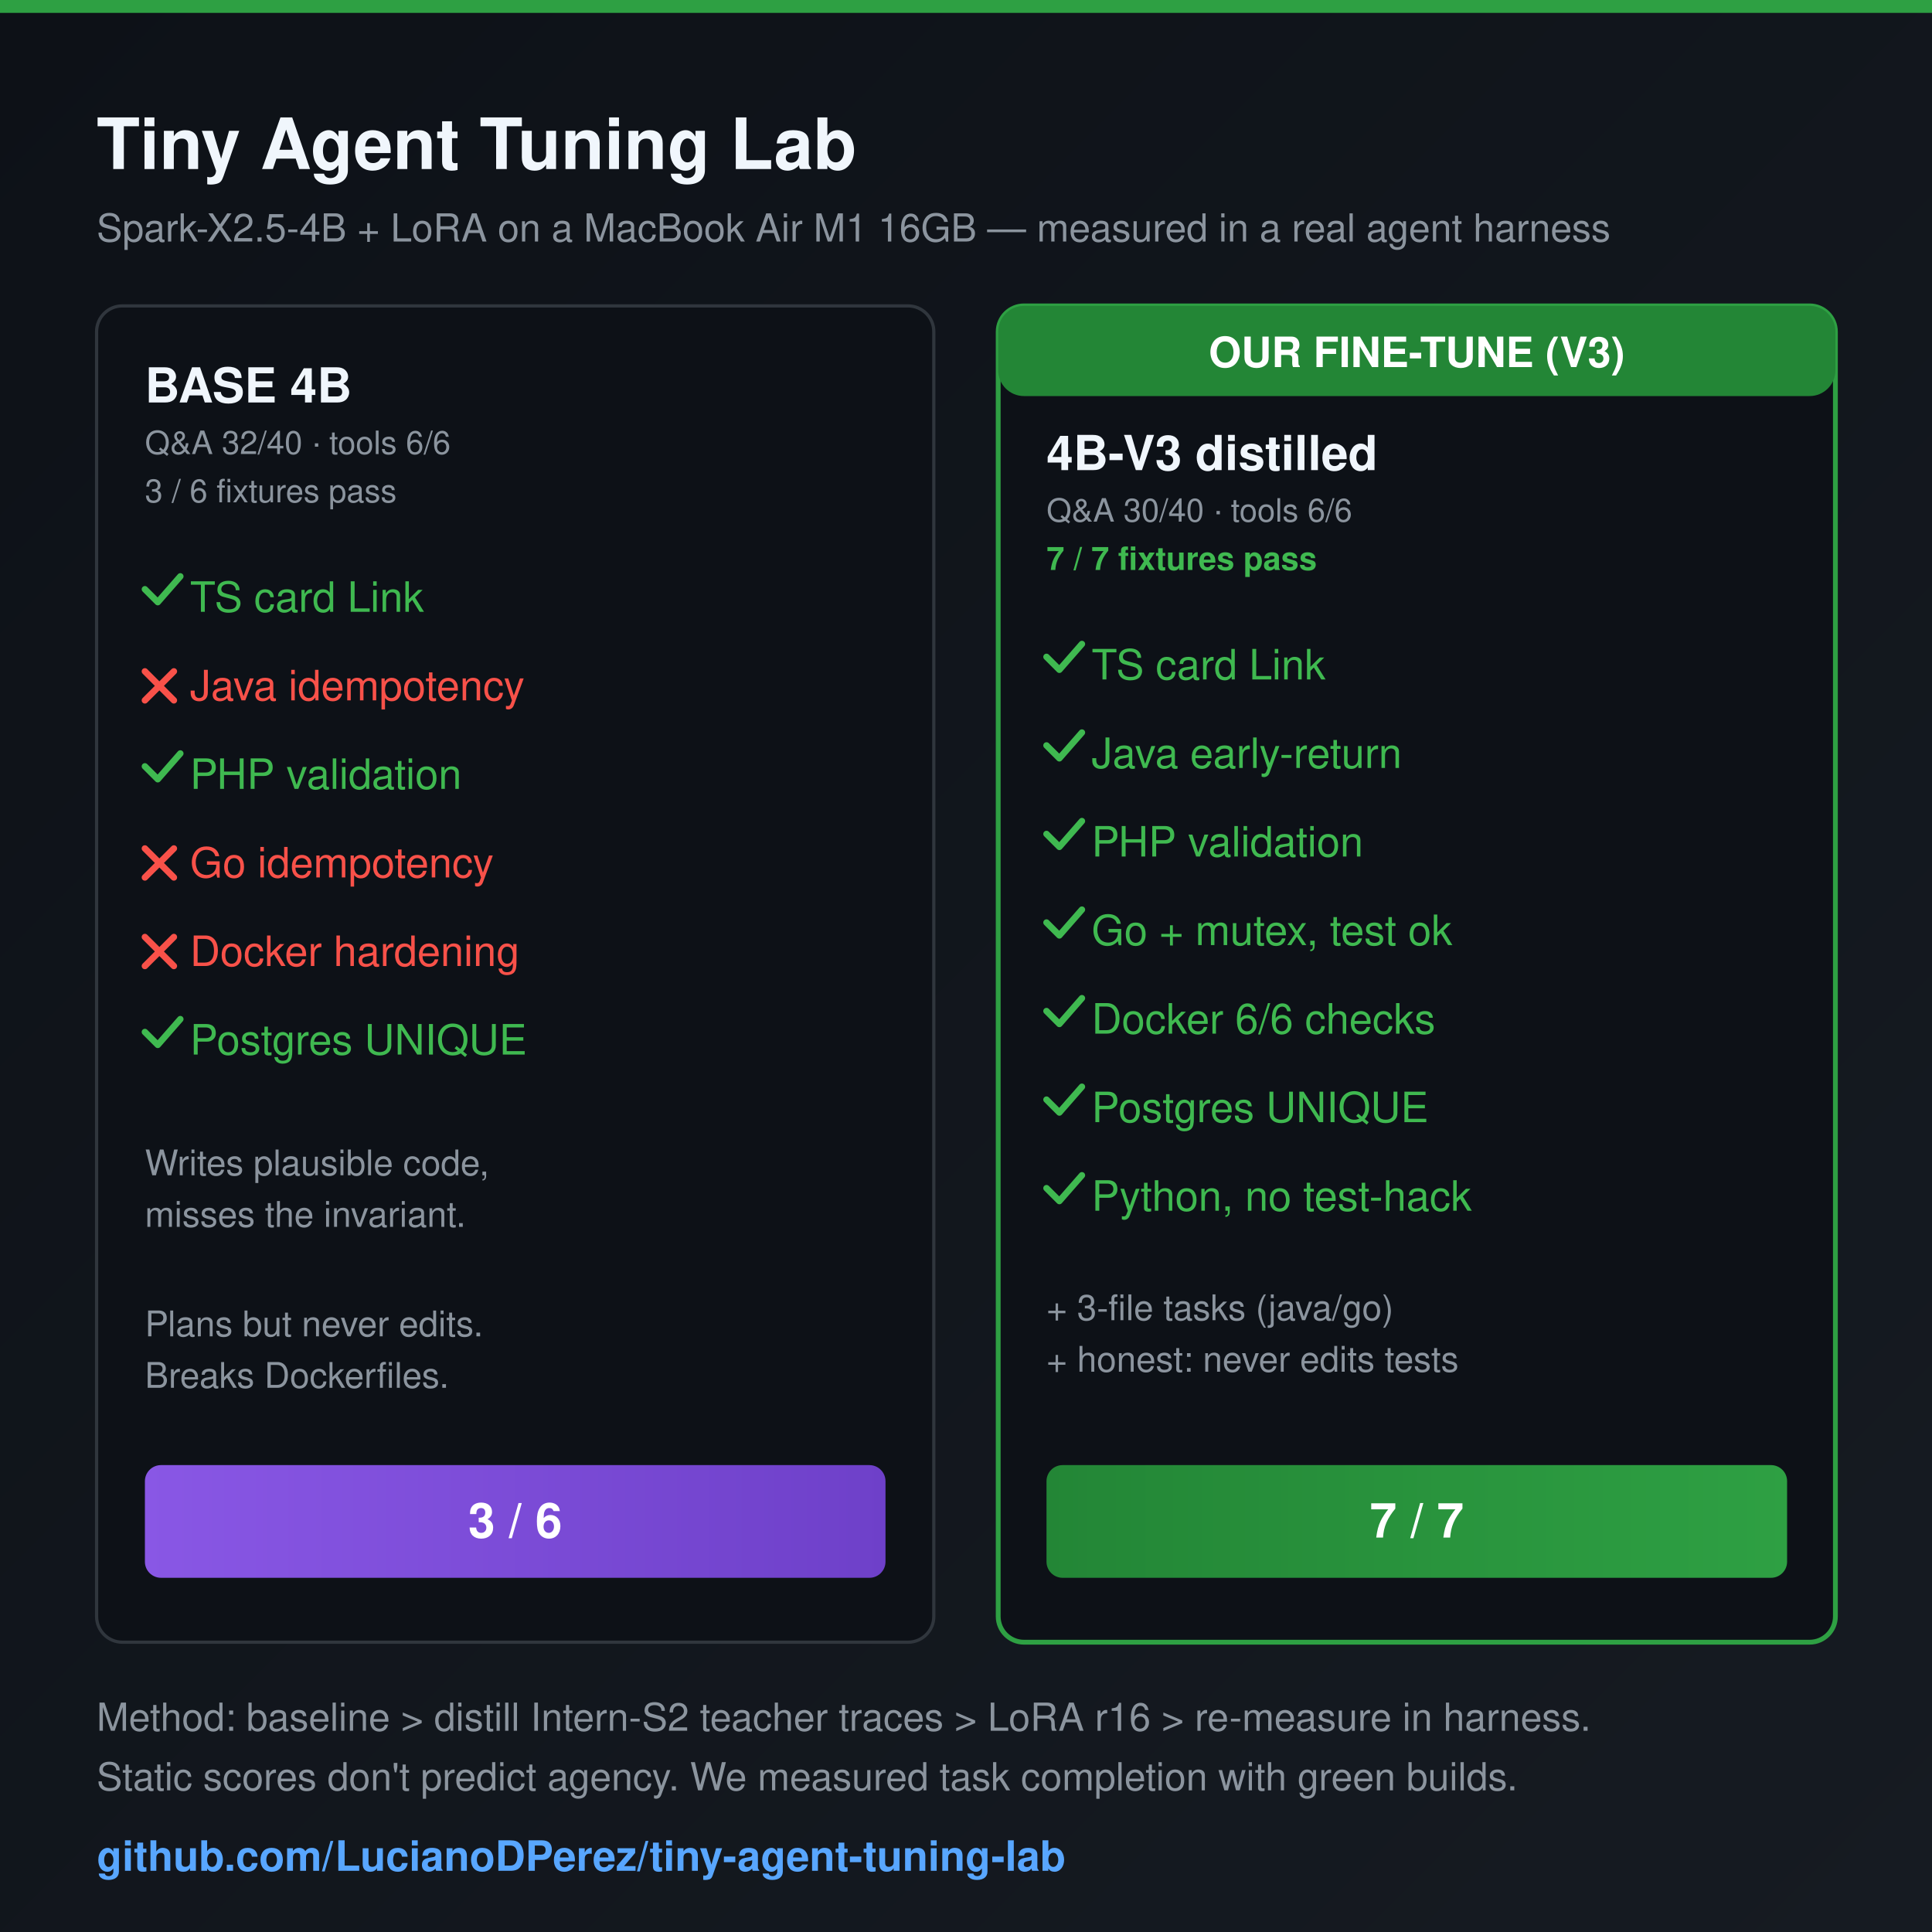
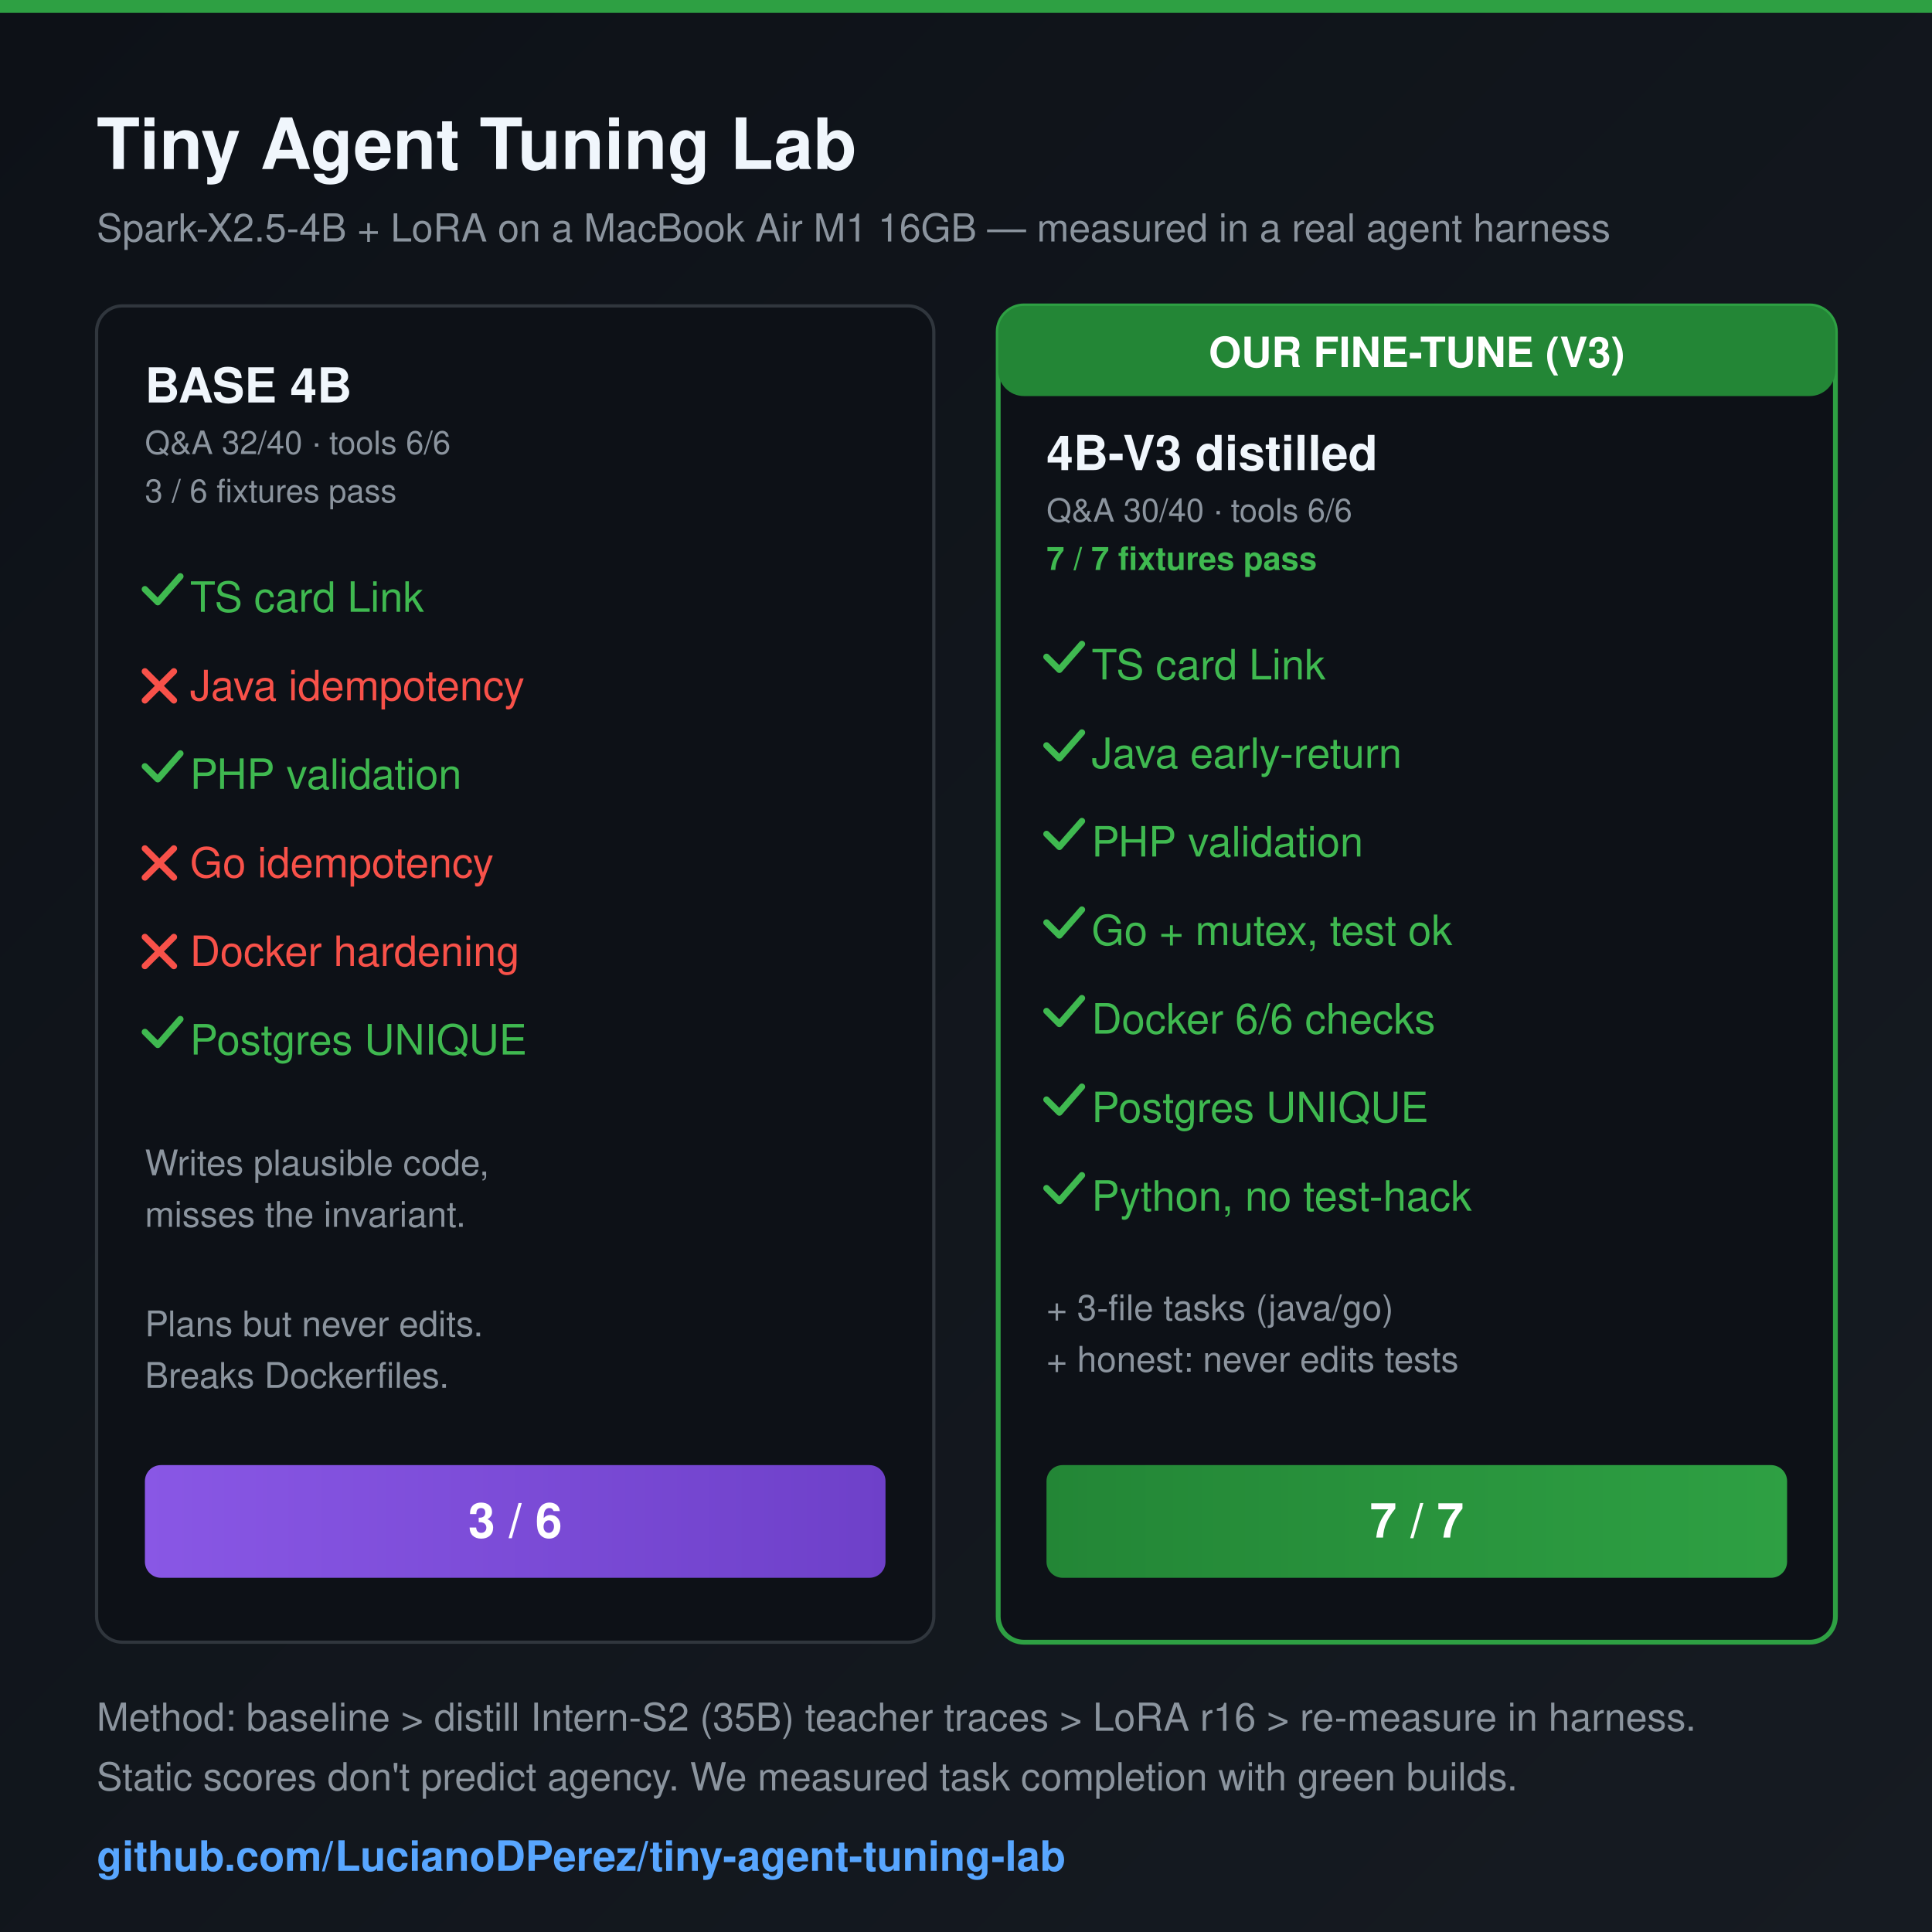
<svg xmlns="http://www.w3.org/2000/svg" width="1200" height="1200" viewBox="0 0 1200 1200">
  <defs>
    <linearGradient id="bg" x1="0" y1="0" x2="1" y2="1">
      <stop offset="0" stop-color="#0d1117" />
      <stop offset="1" stop-color="#161b22" />
    </linearGradient>
    <linearGradient id="green" x1="0" y1="0" x2="1" y2="0">
      <stop offset="0" stop-color="#238636" />
      <stop offset="1" stop-color="#2ea043" />
    </linearGradient>
    <linearGradient id="red" x1="0" y1="0" x2="1" y2="0">
      <stop offset="0" stop-color="#8957e5" />
      <stop offset="1" stop-color="#6e40c9" />
    </linearGradient>
  </defs>
  <rect width="1200" height="1200" fill="url(#bg)" />
  <rect x="0" y="0" width="1200" height="8" fill="#2ea043" />
  <text x="60" y="105" font-family="Helvetica, Arial, sans-serif" font-size="44" font-weight="bold" fill="#f0f6fc">Tiny Agent Tuning Lab</text>
  <text x="60" y="150" font-family="Helvetica, Arial, sans-serif" font-size="24" fill="#8b949e">Spark-X2.5-4B + LoRA on a MacBook Air M1 16GB — measured in a real agent harness</text>
  <rect x="60" y="190" width="520" height="830" rx="16" fill="#0d1117" stroke="#30363d" stroke-width="2" />
  <text x="90" y="250" font-family="Helvetica, Arial, sans-serif" font-size="30" font-weight="bold" fill="#f0f6fc">BASE 4B</text>
  <text x="90" y="282" font-family="Helvetica, Arial, sans-serif" font-size="20" fill="#8b949e">Q&amp;A 32/40 · tools 6/6</text>
  <text x="90" y="312" font-family="Helvetica, Arial, sans-serif" font-size="20" fill="#8b949e">3 / 6 fixtures pass</text>
  <g font-family="Helvetica, Arial, sans-serif" font-size="26">
    <path d="M90 366 l8 8 l14 -16" stroke="#3fb950" stroke-width="4" fill="none" stroke-linecap="round" stroke-linejoin="round" />
    <text x="118" y="380" fill="#3fb950">TS card Link</text>
    <path d="M90 417 l18 18 M108 417 l-18 18" stroke="#f85149" stroke-width="4" fill="none" stroke-linecap="round" />
    <text x="118" y="435" fill="#f85149">Java idempotency</text>
    <path d="M90 476 l8 8 l14 -16" stroke="#3fb950" stroke-width="4" fill="none" stroke-linecap="round" stroke-linejoin="round" />
    <text x="118" y="490" fill="#3fb950">PHP validation</text>
    <path d="M90 527 l18 18 M108 527 l-18 18" stroke="#f85149" stroke-width="4" fill="none" stroke-linecap="round" />
    <text x="118" y="545" fill="#f85149">Go idempotency</text>
    <path d="M90 582 l18 18 M108 582 l-18 18" stroke="#f85149" stroke-width="4" fill="none" stroke-linecap="round" />
    <text x="118" y="600" fill="#f85149">Docker hardening</text>
    <path d="M90 641 l8 8 l14 -16" stroke="#3fb950" stroke-width="4" fill="none" stroke-linecap="round" stroke-linejoin="round" />
    <text x="118" y="655" fill="#3fb950">Postgres UNIQUE</text>
  </g>
  <text x="90" y="730" font-family="Helvetica, Arial, sans-serif" font-size="22" fill="#8b949e">Writes plausible code,</text>
  <text x="90" y="762" font-family="Helvetica, Arial, sans-serif" font-size="22" fill="#8b949e">misses the invariant.</text>
  <text x="90" y="830" font-family="Helvetica, Arial, sans-serif" font-size="22" fill="#8b949e">Plans but never edits.</text>
  <text x="90" y="862" font-family="Helvetica, Arial, sans-serif" font-size="22" fill="#8b949e">Breaks Dockerfiles.</text>
  <rect x="90" y="910" width="460" height="70" rx="10" fill="url(#red)" />
  <text x="320" y="955" font-family="Helvetica, Arial, sans-serif" font-size="30" font-weight="bold" fill="#ffffff" text-anchor="middle">3 / 6</text>
  <rect x="620" y="190" width="520" height="830" rx="16" fill="#0d1117" stroke="#2ea043" stroke-width="3" />
  <rect x="620" y="190" width="520" height="56" rx="16" fill="#238636" />
  <text x="880" y="228" font-family="Helvetica, Arial, sans-serif" font-size="26" font-weight="bold" fill="#ffffff" text-anchor="middle">OUR FINE-TUNE (V3)</text>
  <text x="650" y="292" font-family="Helvetica, Arial, sans-serif" font-size="30" font-weight="bold" fill="#f0f6fc">4B-V3 distilled</text>
  <text x="650" y="324" font-family="Helvetica, Arial, sans-serif" font-size="20" fill="#8b949e">Q&amp;A 30/40 · tools 6/6</text>
  <text x="650" y="354" font-family="Helvetica, Arial, sans-serif" font-size="20" fill="#3fb950" font-weight="bold">7 / 7 fixtures pass</text>
  <g font-family="Helvetica, Arial, sans-serif" font-size="26">
    <path d="M650 408 l8 8 l14 -16" stroke="#3fb950" stroke-width="4" fill="none" stroke-linecap="round" stroke-linejoin="round" />
    <text x="678" y="422" fill="#3fb950">TS card Link</text>
    <path d="M650 463 l8 8 l14 -16" stroke="#3fb950" stroke-width="4" fill="none" stroke-linecap="round" stroke-linejoin="round" />
    <text x="678" y="477" fill="#3fb950">Java early-return</text>
    <path d="M650 518 l8 8 l14 -16" stroke="#3fb950" stroke-width="4" fill="none" stroke-linecap="round" stroke-linejoin="round" />
    <text x="678" y="532" fill="#3fb950">PHP validation</text>
    <path d="M650 573 l8 8 l14 -16" stroke="#3fb950" stroke-width="4" fill="none" stroke-linecap="round" stroke-linejoin="round" />
    <text x="678" y="587" fill="#3fb950">Go + mutex, test ok</text>
    <path d="M650 628 l8 8 l14 -16" stroke="#3fb950" stroke-width="4" fill="none" stroke-linecap="round" stroke-linejoin="round" />
    <text x="678" y="642" fill="#3fb950">Docker 6/6 checks</text>
    <path d="M650 683 l8 8 l14 -16" stroke="#3fb950" stroke-width="4" fill="none" stroke-linecap="round" stroke-linejoin="round" />
    <text x="678" y="697" fill="#3fb950">Postgres UNIQUE</text>
    <path d="M650 738 l8 8 l14 -16" stroke="#3fb950" stroke-width="4" fill="none" stroke-linecap="round" stroke-linejoin="round" />
    <text x="678" y="752" fill="#3fb950">Python, no test-hack</text>
  </g>
  <text x="650" y="820" font-family="Helvetica, Arial, sans-serif" font-size="22" fill="#8b949e">+ 3-file tasks (java/go)</text>
  <text x="650" y="852" font-family="Helvetica, Arial, sans-serif" font-size="22" fill="#8b949e">+ honest: never edits tests</text>
  <rect x="650" y="910" width="460" height="70" rx="10" fill="url(#green)" />
  <text x="880" y="955" font-family="Helvetica, Arial, sans-serif" font-size="30" font-weight="bold" fill="#ffffff" text-anchor="middle">7 / 7</text>
-   <text x="60" y="1075" font-family="Helvetica, Arial, sans-serif" font-size="24" fill="#8b949e">Method: baseline &gt; distill Intern-S2 teacher traces &gt; LoRA r16 &gt; re-measure in harness.</text>
+   <text x="60" y="1075" font-family="Helvetica, Arial, sans-serif" font-size="24" fill="#8b949e">Method: baseline &gt; distill Intern-S2 (35B) teacher traces &gt; LoRA r16 &gt; re-measure in harness.</text>
  <text x="60" y="1112" font-family="Helvetica, Arial, sans-serif" font-size="24" fill="#8b949e">Static scores don't predict agency. We measured task completion with green builds.</text>
  <text x="60" y="1162" font-family="Helvetica, Arial, sans-serif" font-size="26" font-weight="bold" fill="#58a6ff">github.com/LucianoDPerez/tiny-agent-tuning-lab</text>
</svg>
